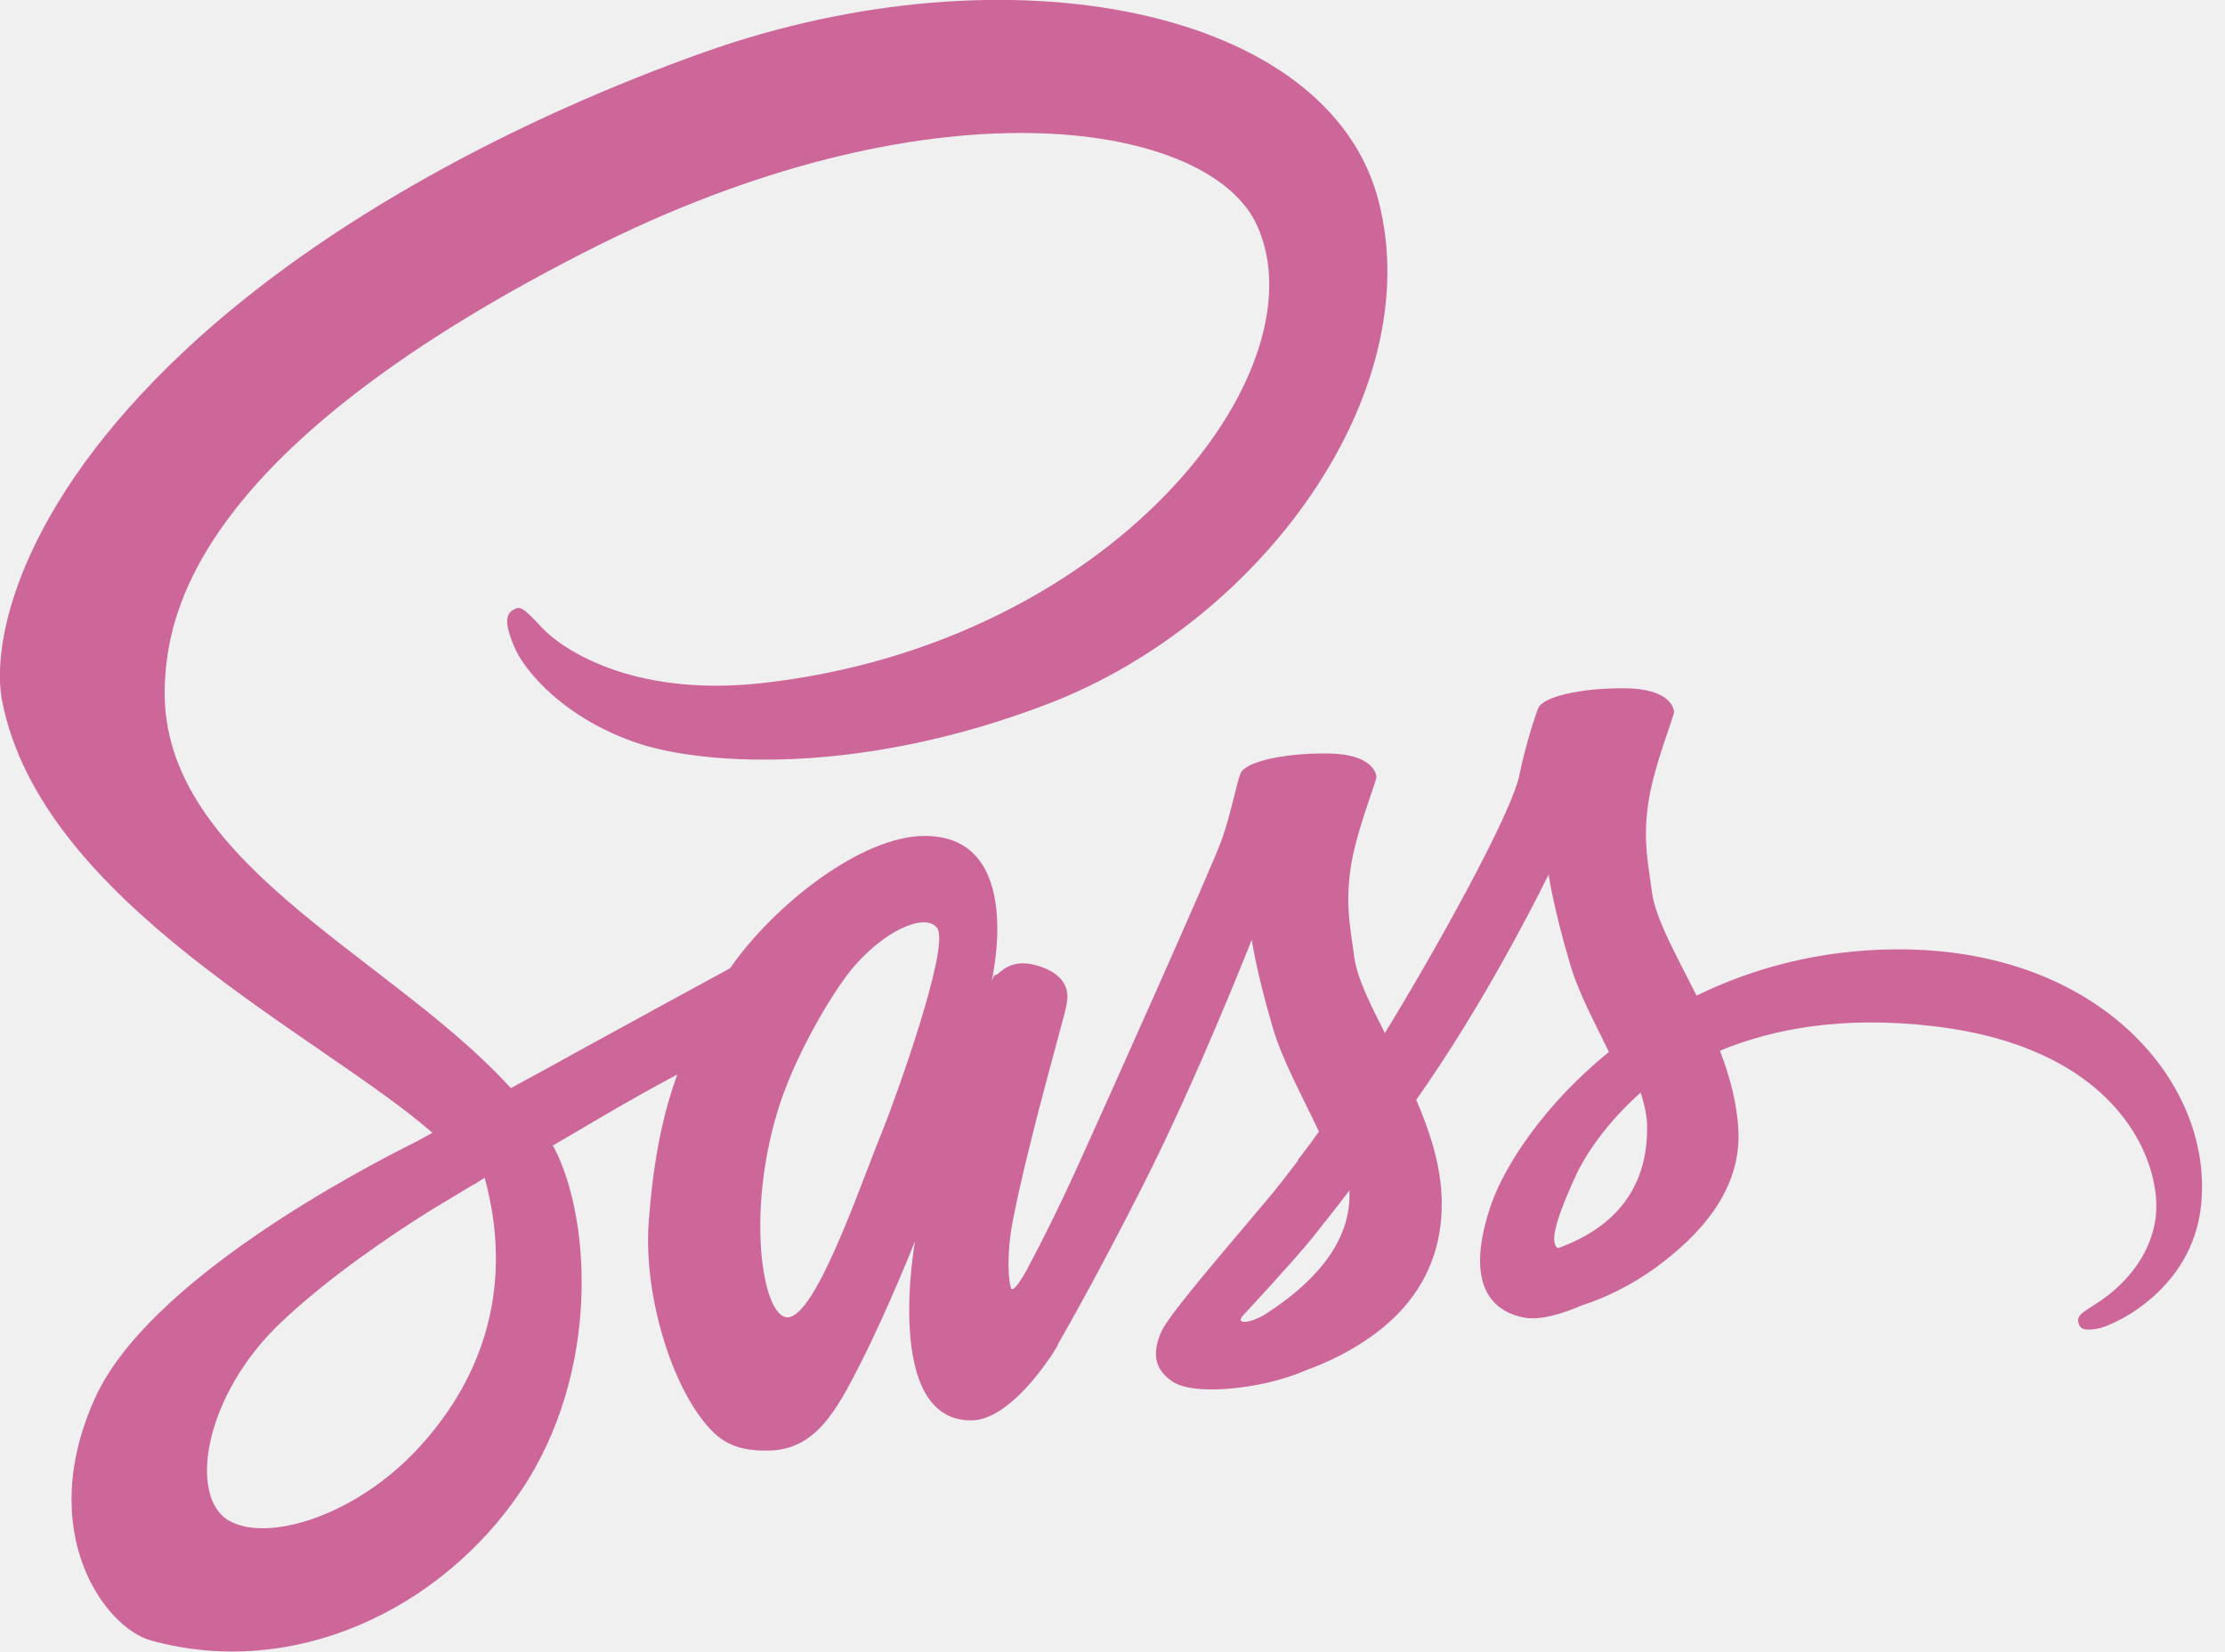
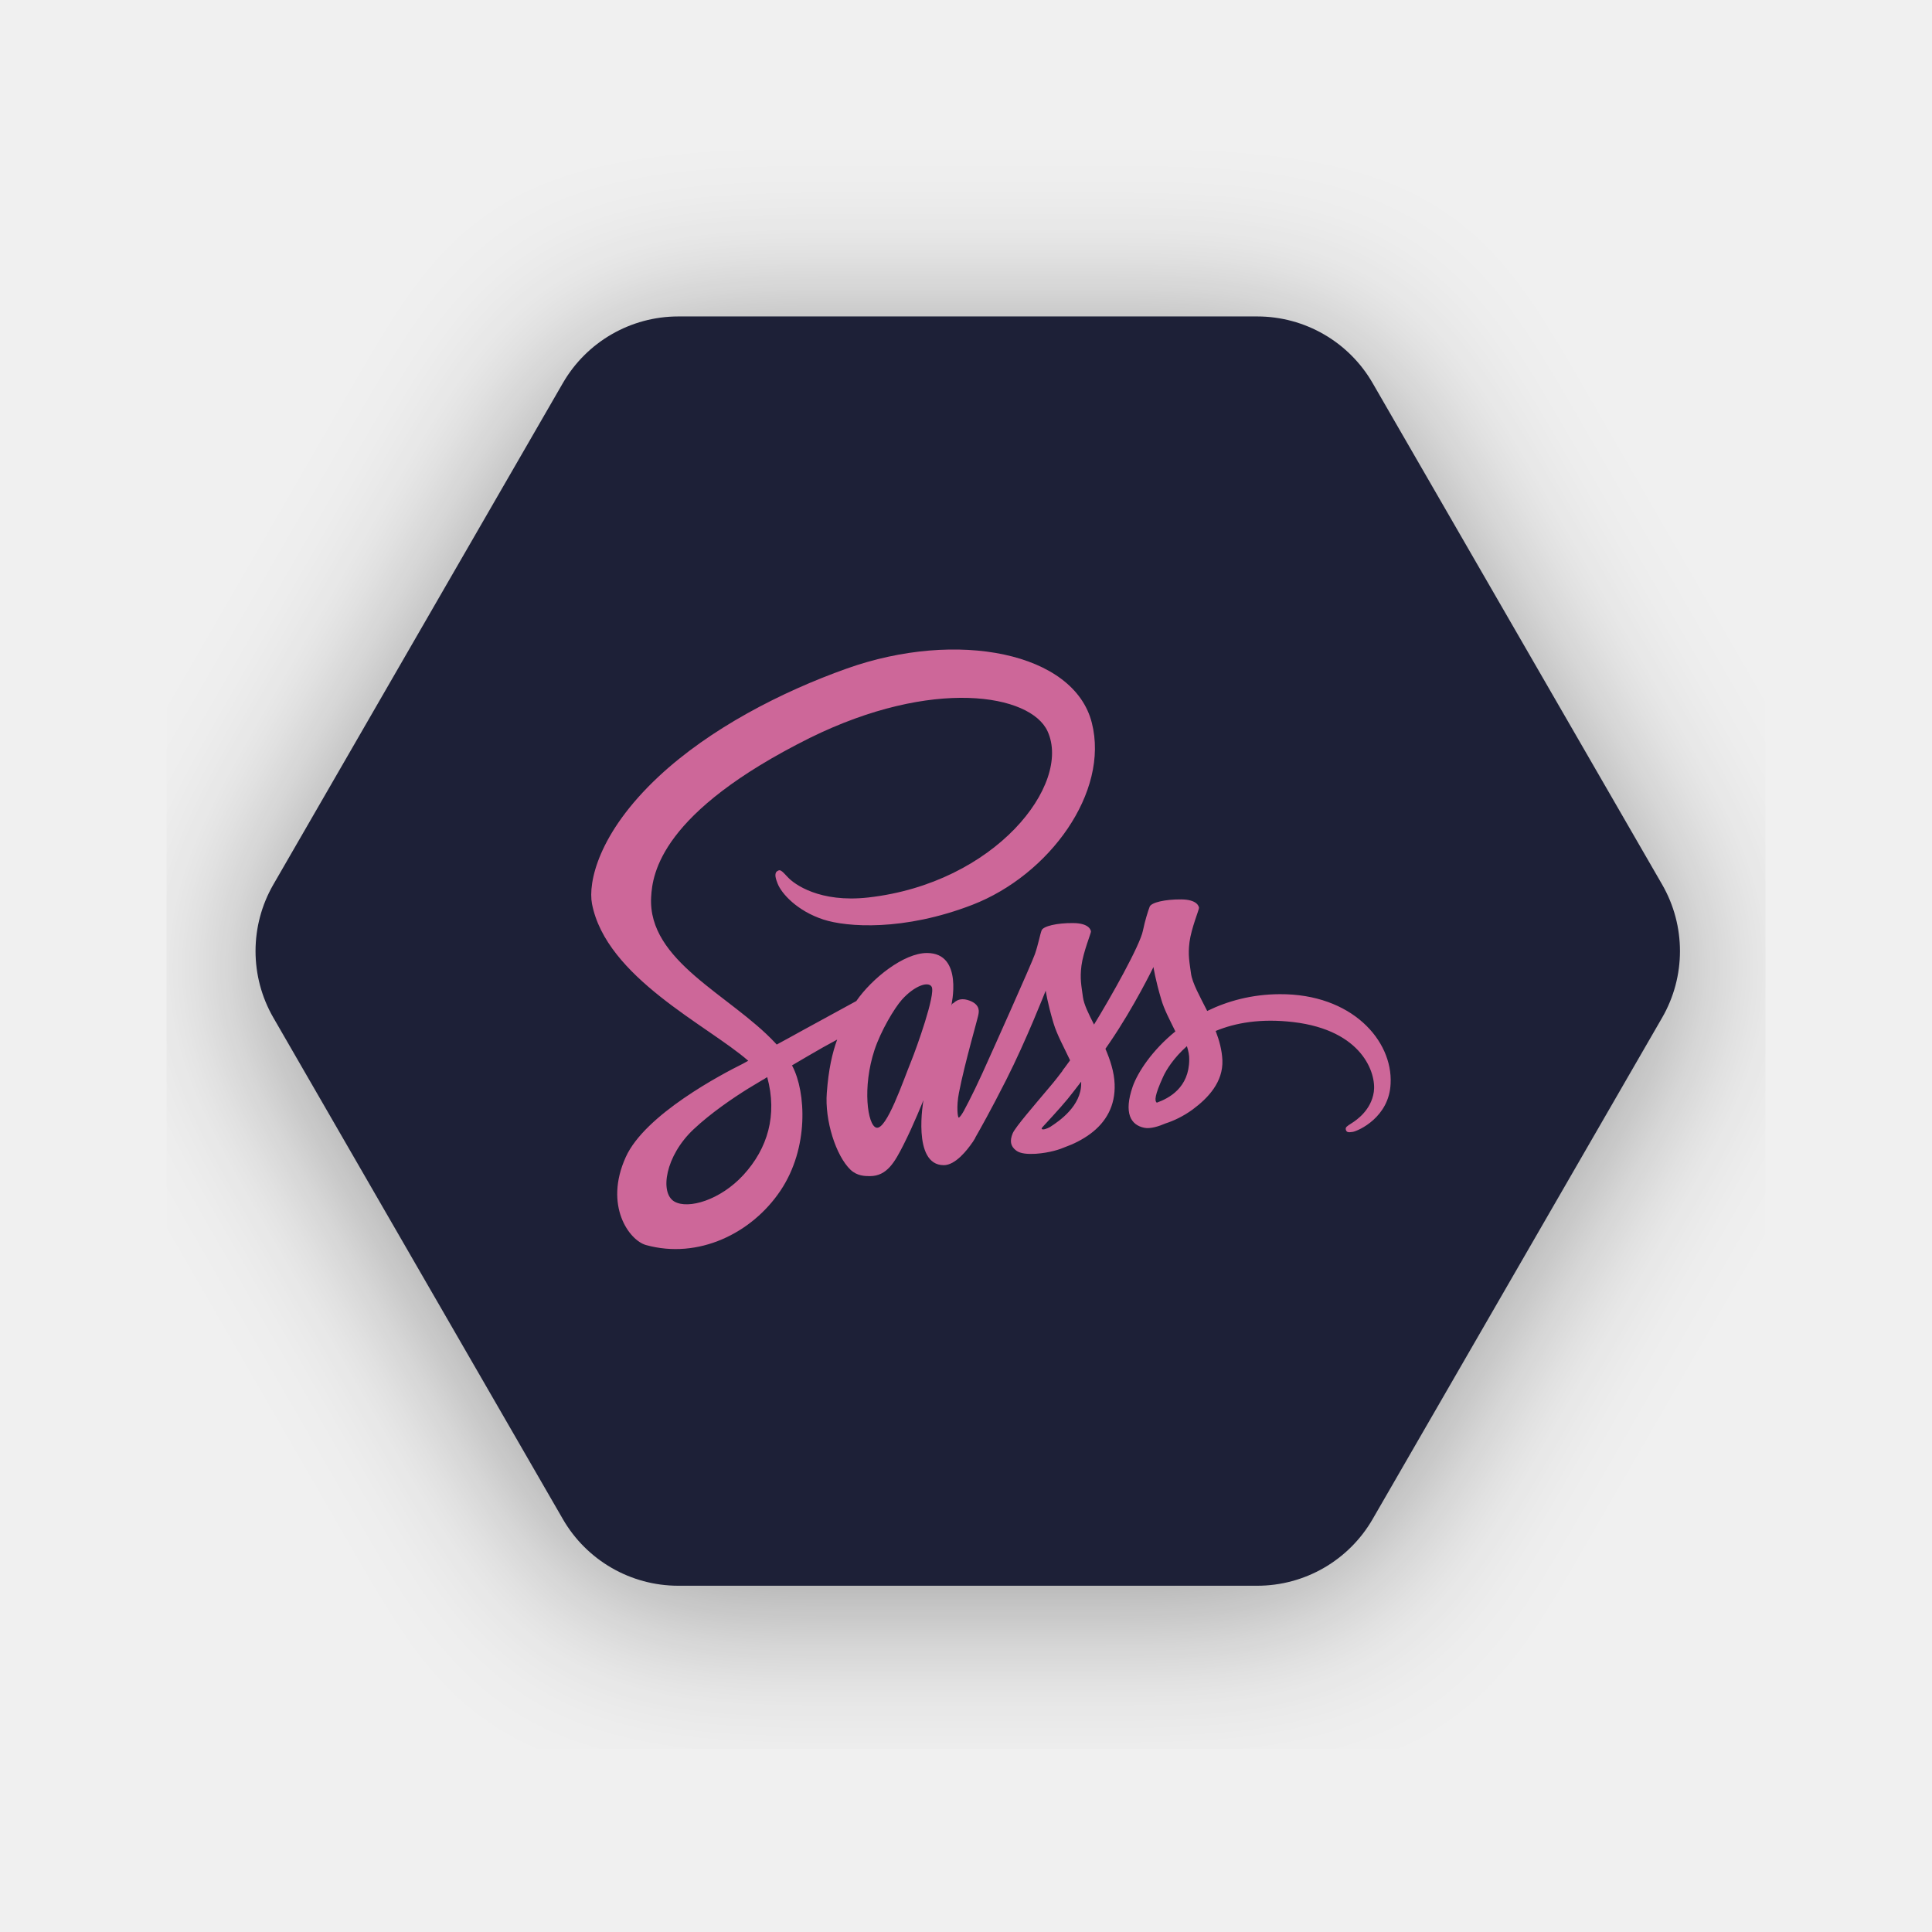
- <svg xmlns="http://www.w3.org/2000/svg" width="97" height="72" viewBox="0 0 97 72" fill="none">
-   <g clip-path="url(#clip0)">
-     <path d="M82.662 41.384C79.312 41.401 76.402 42.208 73.964 43.4C73.07 41.629 72.176 40.051 72.018 38.894C71.843 37.543 71.632 36.719 71.843 35.106C72.053 33.493 73 31.196 72.982 31.02C72.965 30.845 72.772 30.021 70.843 30.003C68.914 29.986 67.248 30.371 67.055 30.88C66.862 31.388 66.494 32.546 66.249 33.738C65.916 35.492 62.391 41.752 60.374 45.031C59.726 43.751 59.164 42.629 59.042 41.734C58.866 40.384 58.656 39.56 58.866 37.947C59.077 36.333 60.024 34.036 60.006 33.861C59.989 33.686 59.796 32.861 57.867 32.844C55.938 32.826 54.272 33.212 54.079 33.721C53.886 34.229 53.676 35.422 53.273 36.579C52.869 37.736 48.187 48.187 46.96 50.888C46.329 52.273 45.785 53.378 45.399 54.132C45.399 54.132 45.382 54.184 45.329 54.272C44.996 54.921 44.803 55.272 44.803 55.272C44.803 55.272 44.803 55.272 44.803 55.289C44.54 55.763 44.259 56.201 44.119 56.201C44.014 56.201 43.821 54.938 44.154 53.22C44.856 49.59 46.522 43.944 46.504 43.751C46.504 43.646 46.82 42.664 45.417 42.155C44.049 41.647 43.558 42.488 43.435 42.488C43.312 42.488 43.225 42.786 43.225 42.786C43.225 42.786 44.75 36.439 40.314 36.439C37.543 36.439 33.721 39.472 31.827 42.208C30.634 42.856 28.092 44.242 25.374 45.732C24.339 46.311 23.27 46.89 22.27 47.433C22.2 47.363 22.13 47.275 22.06 47.205C16.694 41.471 6.769 37.421 7.19 29.723C7.348 26.917 8.312 19.552 26.251 10.609C41.015 3.332 52.764 5.348 54.798 9.82C57.709 16.203 48.503 28.057 33.247 29.775C27.425 30.424 24.374 28.18 23.603 27.338C22.796 26.461 22.674 26.408 22.375 26.584C21.884 26.847 22.2 27.636 22.375 28.092C22.831 29.284 24.708 31.388 27.881 32.423C30.687 33.335 37.508 33.843 45.767 30.652C55.009 27.075 62.233 17.132 60.111 8.803C57.99 0.351 43.961 -2.437 30.687 2.28C22.796 5.085 14.239 9.504 8.084 15.256C0.772 22.095 -0.385 28.039 0.088 30.529C1.789 39.367 13.976 45.119 18.851 49.38C18.605 49.52 18.377 49.643 18.184 49.748C15.747 50.958 6.453 55.815 4.139 60.953C1.508 66.775 4.56 70.948 6.576 71.509C12.836 73.245 19.272 70.124 22.726 64.969C26.18 59.813 25.76 53.115 24.164 50.046C24.146 50.011 24.129 49.976 24.094 49.941C24.725 49.573 25.374 49.187 26.005 48.819C27.25 48.082 28.478 47.398 29.53 46.837C28.934 48.468 28.495 50.414 28.285 53.22C28.022 56.517 29.372 60.795 31.143 62.478C31.932 63.215 32.861 63.233 33.458 63.233C35.527 63.233 36.456 61.514 37.491 59.48C38.753 56.99 39.893 54.097 39.893 54.097C39.893 54.097 38.473 61.917 42.331 61.917C43.733 61.917 45.154 60.094 45.785 59.164C45.785 59.182 45.785 59.182 45.785 59.182C45.785 59.182 45.82 59.129 45.89 59.007C46.031 58.779 46.118 58.638 46.118 58.638C46.118 58.638 46.118 58.621 46.118 58.603C46.679 57.621 47.942 55.394 49.818 51.694C52.238 46.925 54.57 40.963 54.57 40.963C54.57 40.963 54.781 42.418 55.5 44.838C55.92 46.258 56.797 47.819 57.499 49.327C56.938 50.116 56.587 50.554 56.587 50.554C56.587 50.554 56.587 50.554 56.604 50.572C56.148 51.168 55.657 51.817 55.114 52.448C53.202 54.728 50.923 57.341 50.607 58.095C50.239 58.989 50.327 59.638 51.028 60.164C51.537 60.55 52.448 60.602 53.378 60.55C55.096 60.427 56.306 60.006 56.902 59.743C57.832 59.41 58.919 58.901 59.936 58.147C61.812 56.762 62.952 54.781 62.847 52.168C62.794 50.73 62.321 49.292 61.742 47.942C61.917 47.696 62.075 47.451 62.251 47.205C65.214 42.874 67.511 38.122 67.511 38.122C67.511 38.122 67.722 39.577 68.441 41.997C68.791 43.225 69.51 44.557 70.142 45.855C67.353 48.117 65.635 50.747 65.021 52.466C63.916 55.657 64.776 57.095 66.406 57.428C67.143 57.586 68.195 57.236 68.967 56.902C69.949 56.587 71.106 56.043 72.211 55.236C74.087 53.851 75.893 51.922 75.788 49.309C75.735 48.117 75.42 46.942 74.981 45.803C77.349 44.821 80.4 44.277 84.293 44.733C92.639 45.715 94.288 50.923 93.972 53.115C93.656 55.307 91.903 56.499 91.324 56.867C90.746 57.236 90.553 57.358 90.605 57.621C90.675 58.007 90.956 57.989 91.447 57.919C92.131 57.797 95.831 56.148 95.989 52.115C96.252 46.96 91.342 41.331 82.662 41.384ZM18.272 63.092C15.502 66.108 11.644 67.248 9.978 66.284C8.189 65.249 8.891 60.795 12.293 57.604C14.362 55.657 17.027 53.851 18.798 52.746C19.201 52.501 19.798 52.15 20.517 51.712C20.639 51.642 20.709 51.607 20.709 51.607C20.85 51.519 20.99 51.431 21.13 51.344C22.375 55.903 21.183 59.918 18.272 63.092ZM38.438 49.38C37.473 51.729 35.457 57.744 34.229 57.411C33.177 57.13 32.528 52.571 34.019 48.065C34.773 45.803 36.369 43.102 37.298 42.05C38.806 40.367 40.472 39.805 40.875 40.489C41.384 41.384 39.034 47.907 38.438 49.38ZM55.079 57.341C54.675 57.551 54.29 57.691 54.114 57.586C53.992 57.516 54.29 57.236 54.29 57.236C54.29 57.236 56.376 54.991 57.2 53.974C57.674 53.378 58.235 52.676 58.831 51.887C58.831 51.957 58.831 52.045 58.831 52.115C58.831 54.798 56.236 56.604 55.079 57.341ZM67.915 54.412C67.617 54.202 67.669 53.501 68.669 51.309C69.054 50.449 69.966 49.011 71.527 47.626C71.702 48.187 71.825 48.731 71.807 49.239C71.79 52.624 69.37 53.886 67.915 54.412Z" fill="#CD6799" />
+ <svg xmlns="http://www.w3.org/2000/svg" width="232" height="232" viewBox="0 0 232 232" fill="none">
+   <g clip-path="url(#clip0)" filter="url(#filter0_d)">
+     <path d="M67.591 46C70.45 41.05 75.732 38 81.448 38L150.973 38C156.689 38 161.971 41.05 164.829 46L199.591 106.21C202.45 111.161 202.45 117.26 199.591 122.21L164.829 182.42C161.971 187.371 156.689 190.42 150.973 190.42L81.448 190.42C75.732 190.42 70.45 187.371 67.591 182.42L32.829 122.21C29.971 117.26 29.971 111.161 32.829 106.21L67.591 46Z" fill="#1D2037" />
+     <g clip-path="url(#clip1)">
+       <path d="M153.662 119.384C150.313 119.401 147.402 120.208 144.964 121.4C144.07 119.629 143.176 118.051 143.018 116.894C142.842 115.543 142.632 114.719 142.842 113.106C143.053 111.493 144 109.196 143.982 109.02C143.965 108.845 143.772 108.021 141.843 108.003C139.914 107.986 138.248 108.371 138.055 108.88C137.862 109.388 137.494 110.546 137.249 111.738C136.916 113.492 133.391 119.752 131.374 123.031C130.726 121.751 130.164 120.629 130.042 119.734C129.866 118.384 129.656 117.56 129.866 115.947C130.077 114.333 131.024 112.036 131.006 111.861C130.989 111.686 130.796 110.861 128.867 110.844C126.938 110.826 125.272 111.212 125.079 111.721C124.886 112.229 124.676 113.422 124.273 114.579C123.869 115.736 119.187 126.187 117.96 128.888C117.329 130.273 116.785 131.378 116.399 132.132C116.399 132.132 116.382 132.184 116.329 132.272C115.996 132.921 115.803 133.272 115.803 133.272C115.803 133.272 115.803 133.272 115.803 133.289C115.54 133.763 115.259 134.201 115.119 134.201C115.014 134.201 114.821 132.938 115.154 131.22C115.856 127.59 117.522 121.944 117.504 121.751C117.504 121.646 117.82 120.664 116.417 120.155C115.049 119.647 114.558 120.488 114.435 120.488C114.313 120.488 114.225 120.786 114.225 120.786C114.225 120.786 115.75 114.439 111.314 114.439C108.543 114.439 104.721 117.472 102.827 120.208C101.635 120.857 99.092 122.242 96.374 123.732C95.339 124.311 94.27 124.89 93.27 125.433C93.2 125.363 93.13 125.275 93.06 125.205C87.694 119.471 77.769 115.421 78.19 107.723C78.348 104.917 79.312 97.552 97.251 88.609C112.015 81.332 123.764 83.349 125.798 87.82C128.709 94.203 119.503 106.057 104.247 107.775C98.425 108.424 95.374 106.179 94.603 105.338C93.796 104.461 93.674 104.408 93.375 104.584C92.884 104.847 93.2 105.636 93.375 106.092C93.831 107.284 95.708 109.388 98.882 110.423C101.687 111.335 108.508 111.843 116.767 108.652C126.009 105.075 133.233 95.132 131.111 86.803C128.99 78.351 114.961 75.563 101.687 80.28C93.796 83.085 85.239 87.504 79.084 93.256C71.772 100.095 70.615 106.039 71.088 108.529C72.789 117.367 84.976 123.119 89.851 127.38C89.605 127.52 89.377 127.643 89.184 127.748C86.747 128.958 77.453 133.815 75.139 138.953C72.508 144.775 75.559 148.948 77.576 149.509C83.836 151.245 90.272 148.124 93.726 142.969C97.18 137.813 96.76 131.115 95.164 128.046C95.146 128.011 95.129 127.976 95.094 127.941C95.725 127.573 96.374 127.187 97.005 126.819C98.25 126.082 99.478 125.398 100.53 124.837C99.934 126.468 99.495 128.414 99.285 131.22C99.022 134.517 100.372 138.795 102.143 140.479C102.932 141.215 103.861 141.233 104.458 141.233C106.527 141.233 107.456 139.514 108.491 137.48C109.753 134.99 110.893 132.097 110.893 132.097C110.893 132.097 109.473 139.917 113.331 139.917C114.733 139.917 116.154 138.094 116.785 137.164C116.785 137.182 116.785 137.182 116.785 137.182C116.785 137.182 116.82 137.129 116.89 137.007C117.031 136.779 117.118 136.638 117.118 136.638C117.118 136.638 117.118 136.621 117.118 136.603C117.679 135.621 118.942 133.394 120.818 129.694C123.238 124.925 125.57 118.963 125.57 118.963C125.57 118.963 125.781 120.418 126.5 122.838C126.92 124.258 127.797 125.819 128.499 127.327C127.937 128.116 127.587 128.555 127.587 128.555C127.587 128.555 127.587 128.555 127.604 128.572C127.148 129.168 126.657 129.817 126.114 130.448C124.202 132.728 121.923 135.341 121.607 136.095C121.239 136.989 121.327 137.638 122.028 138.164C122.537 138.55 123.448 138.602 124.378 138.55C126.096 138.427 127.306 138.006 127.902 137.743C128.832 137.41 129.919 136.901 130.936 136.147C132.812 134.762 133.952 132.781 133.847 130.168C133.794 128.73 133.321 127.292 132.742 125.942C132.918 125.696 133.075 125.451 133.251 125.205C136.214 120.874 138.511 116.122 138.511 116.122C138.511 116.122 138.722 117.577 139.441 119.997C139.791 121.225 140.51 122.557 141.142 123.855C138.353 126.117 136.635 128.747 136.021 130.466C134.917 133.657 135.776 135.095 137.407 135.428C138.143 135.586 139.195 135.235 139.967 134.902C140.949 134.587 142.106 134.043 143.211 133.236C145.087 131.851 146.893 129.922 146.788 127.31C146.735 126.117 146.42 124.942 145.981 123.802C148.349 122.82 151.4 122.277 155.293 122.733C163.639 123.715 165.288 128.923 164.972 131.115C164.656 133.307 162.903 134.499 162.324 134.867C161.746 135.235 161.553 135.358 161.605 135.621C161.675 136.007 161.956 135.99 162.447 135.919C163.131 135.797 166.831 134.148 166.989 130.115C167.252 124.96 162.342 119.331 153.662 119.384ZM89.272 141.092C86.501 144.108 82.644 145.248 80.978 144.284C79.189 143.249 79.891 138.795 83.293 135.604C85.362 133.657 88.027 131.851 89.798 130.746C90.201 130.501 90.798 130.15 91.517 129.712C91.639 129.642 91.71 129.607 91.71 129.607C91.85 129.519 91.99 129.431 92.13 129.344C93.375 133.903 92.183 137.918 89.272 141.092ZM109.438 127.38C108.473 129.729 106.457 135.744 105.229 135.411C104.177 135.13 103.528 130.571 105.019 126.065C105.773 123.802 107.369 121.102 108.298 120.05C109.806 118.367 111.472 117.805 111.875 118.489C112.384 119.384 110.034 125.907 109.438 127.38ZM126.079 135.341C125.675 135.551 125.29 135.691 125.114 135.586C124.992 135.516 125.29 135.235 125.29 135.235C125.29 135.235 127.376 132.991 128.201 131.974C128.674 131.378 129.235 130.676 129.831 129.887C129.831 129.957 129.831 130.045 129.831 130.115C129.831 132.798 127.236 134.604 126.079 135.341ZM138.915 132.412C138.616 132.202 138.669 131.5 139.669 129.309C140.054 128.449 140.966 127.011 142.527 125.626C142.702 126.187 142.825 126.731 142.807 127.239C142.79 130.624 140.37 131.886 138.915 132.412Z" fill="#CD6799" />
+     </g>
  </g>
  <defs>
+     <filter id="filter0_d" x="0" y="0" width="232" height="232" filterUnits="userSpaceOnUse" color-interpolation-filters="sRGB">
+       <feFlood flood-opacity="0" result="BackgroundImageFix" />
+       <feColorMatrix in="SourceAlpha" type="matrix" values="0 0 0 0 0 0 0 0 0 0 0 0 0 0 0 0 0 0 127 0" />
+       <feOffset dy="2" />
+       <feGaussianBlur stdDeviation="10" />
+       <feColorMatrix type="matrix" values="0 0 0 0 0 0 0 0 0 0 0 0 0 0 0 0 0 0 0.375 0" />
+       <feBlend mode="normal" in2="BackgroundImageFix" result="effect1_dropShadow" />
+       <feBlend mode="normal" in="SourceGraphic" in2="effect1_dropShadow" result="shape" />
+     </filter>
    <clipPath id="clip0">
-       <rect width="96.058" height="72" fill="white" />
+       <rect width="192" height="192" fill="white" transform="translate(20 18)" />
+     </clipPath>
+     <clipPath id="clip1">
+       <rect width="96.058" height="72" fill="white" transform="translate(71 78)" />
    </clipPath>
  </defs>
</svg>
